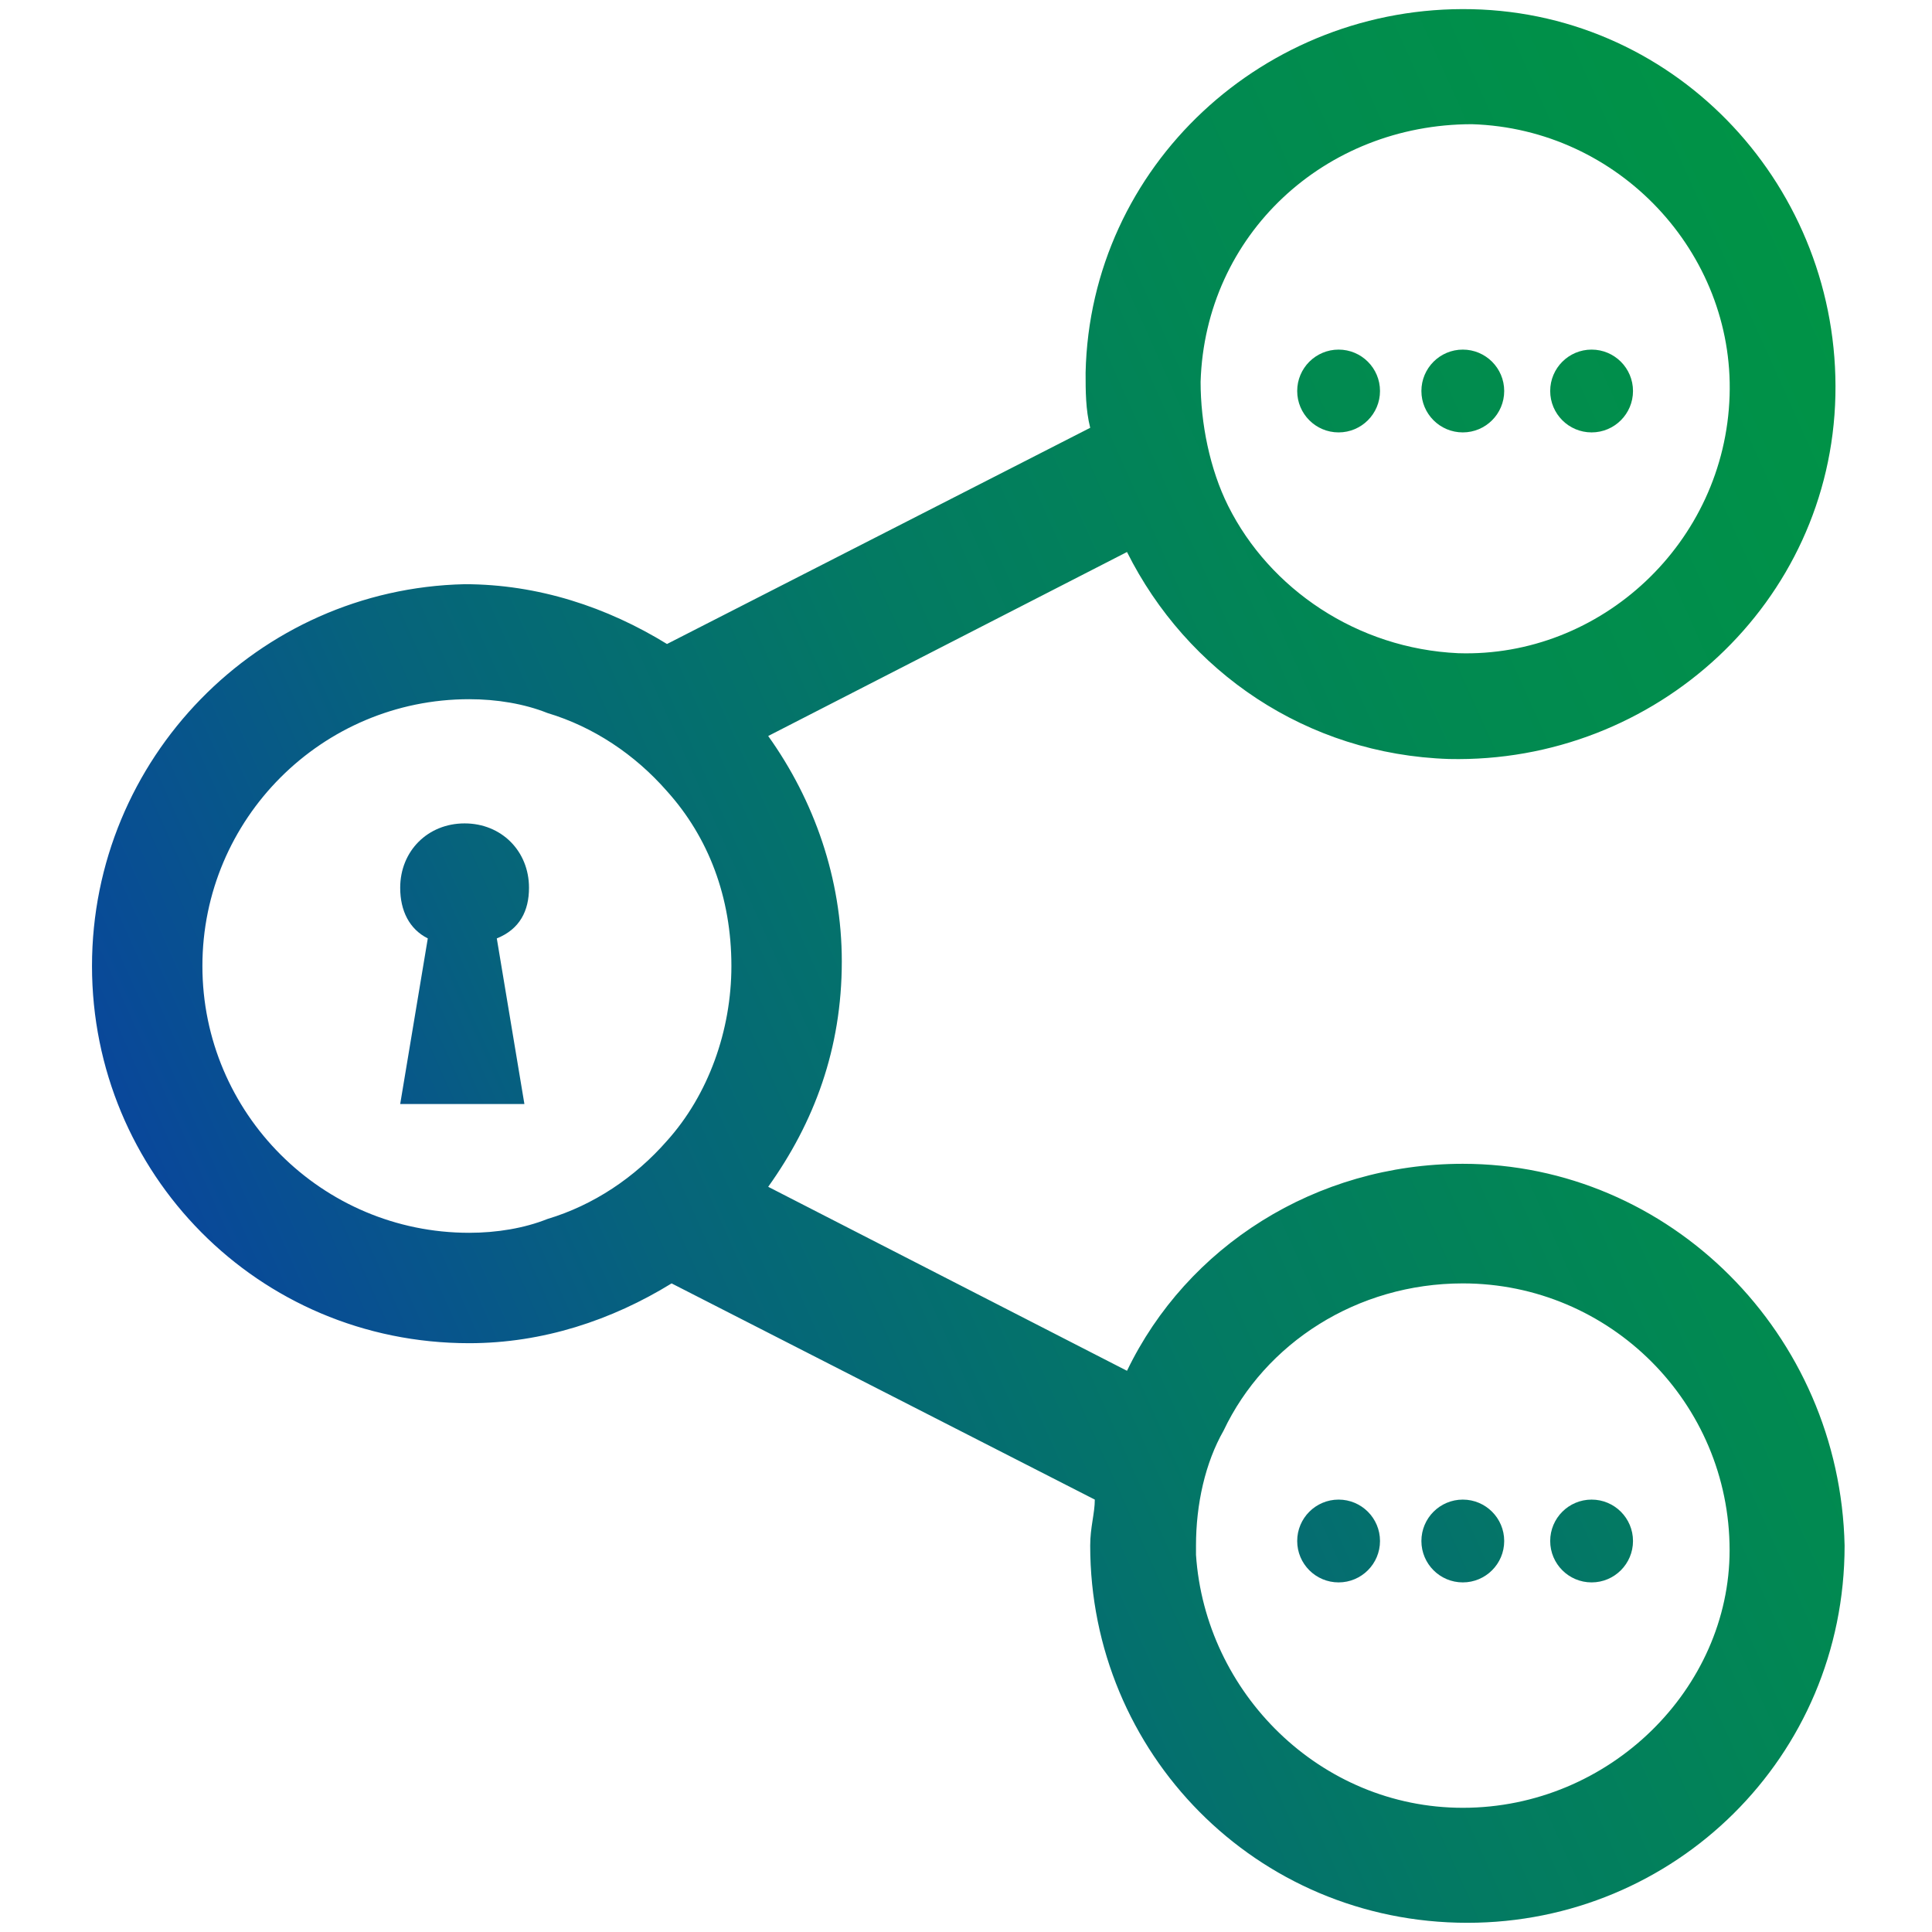
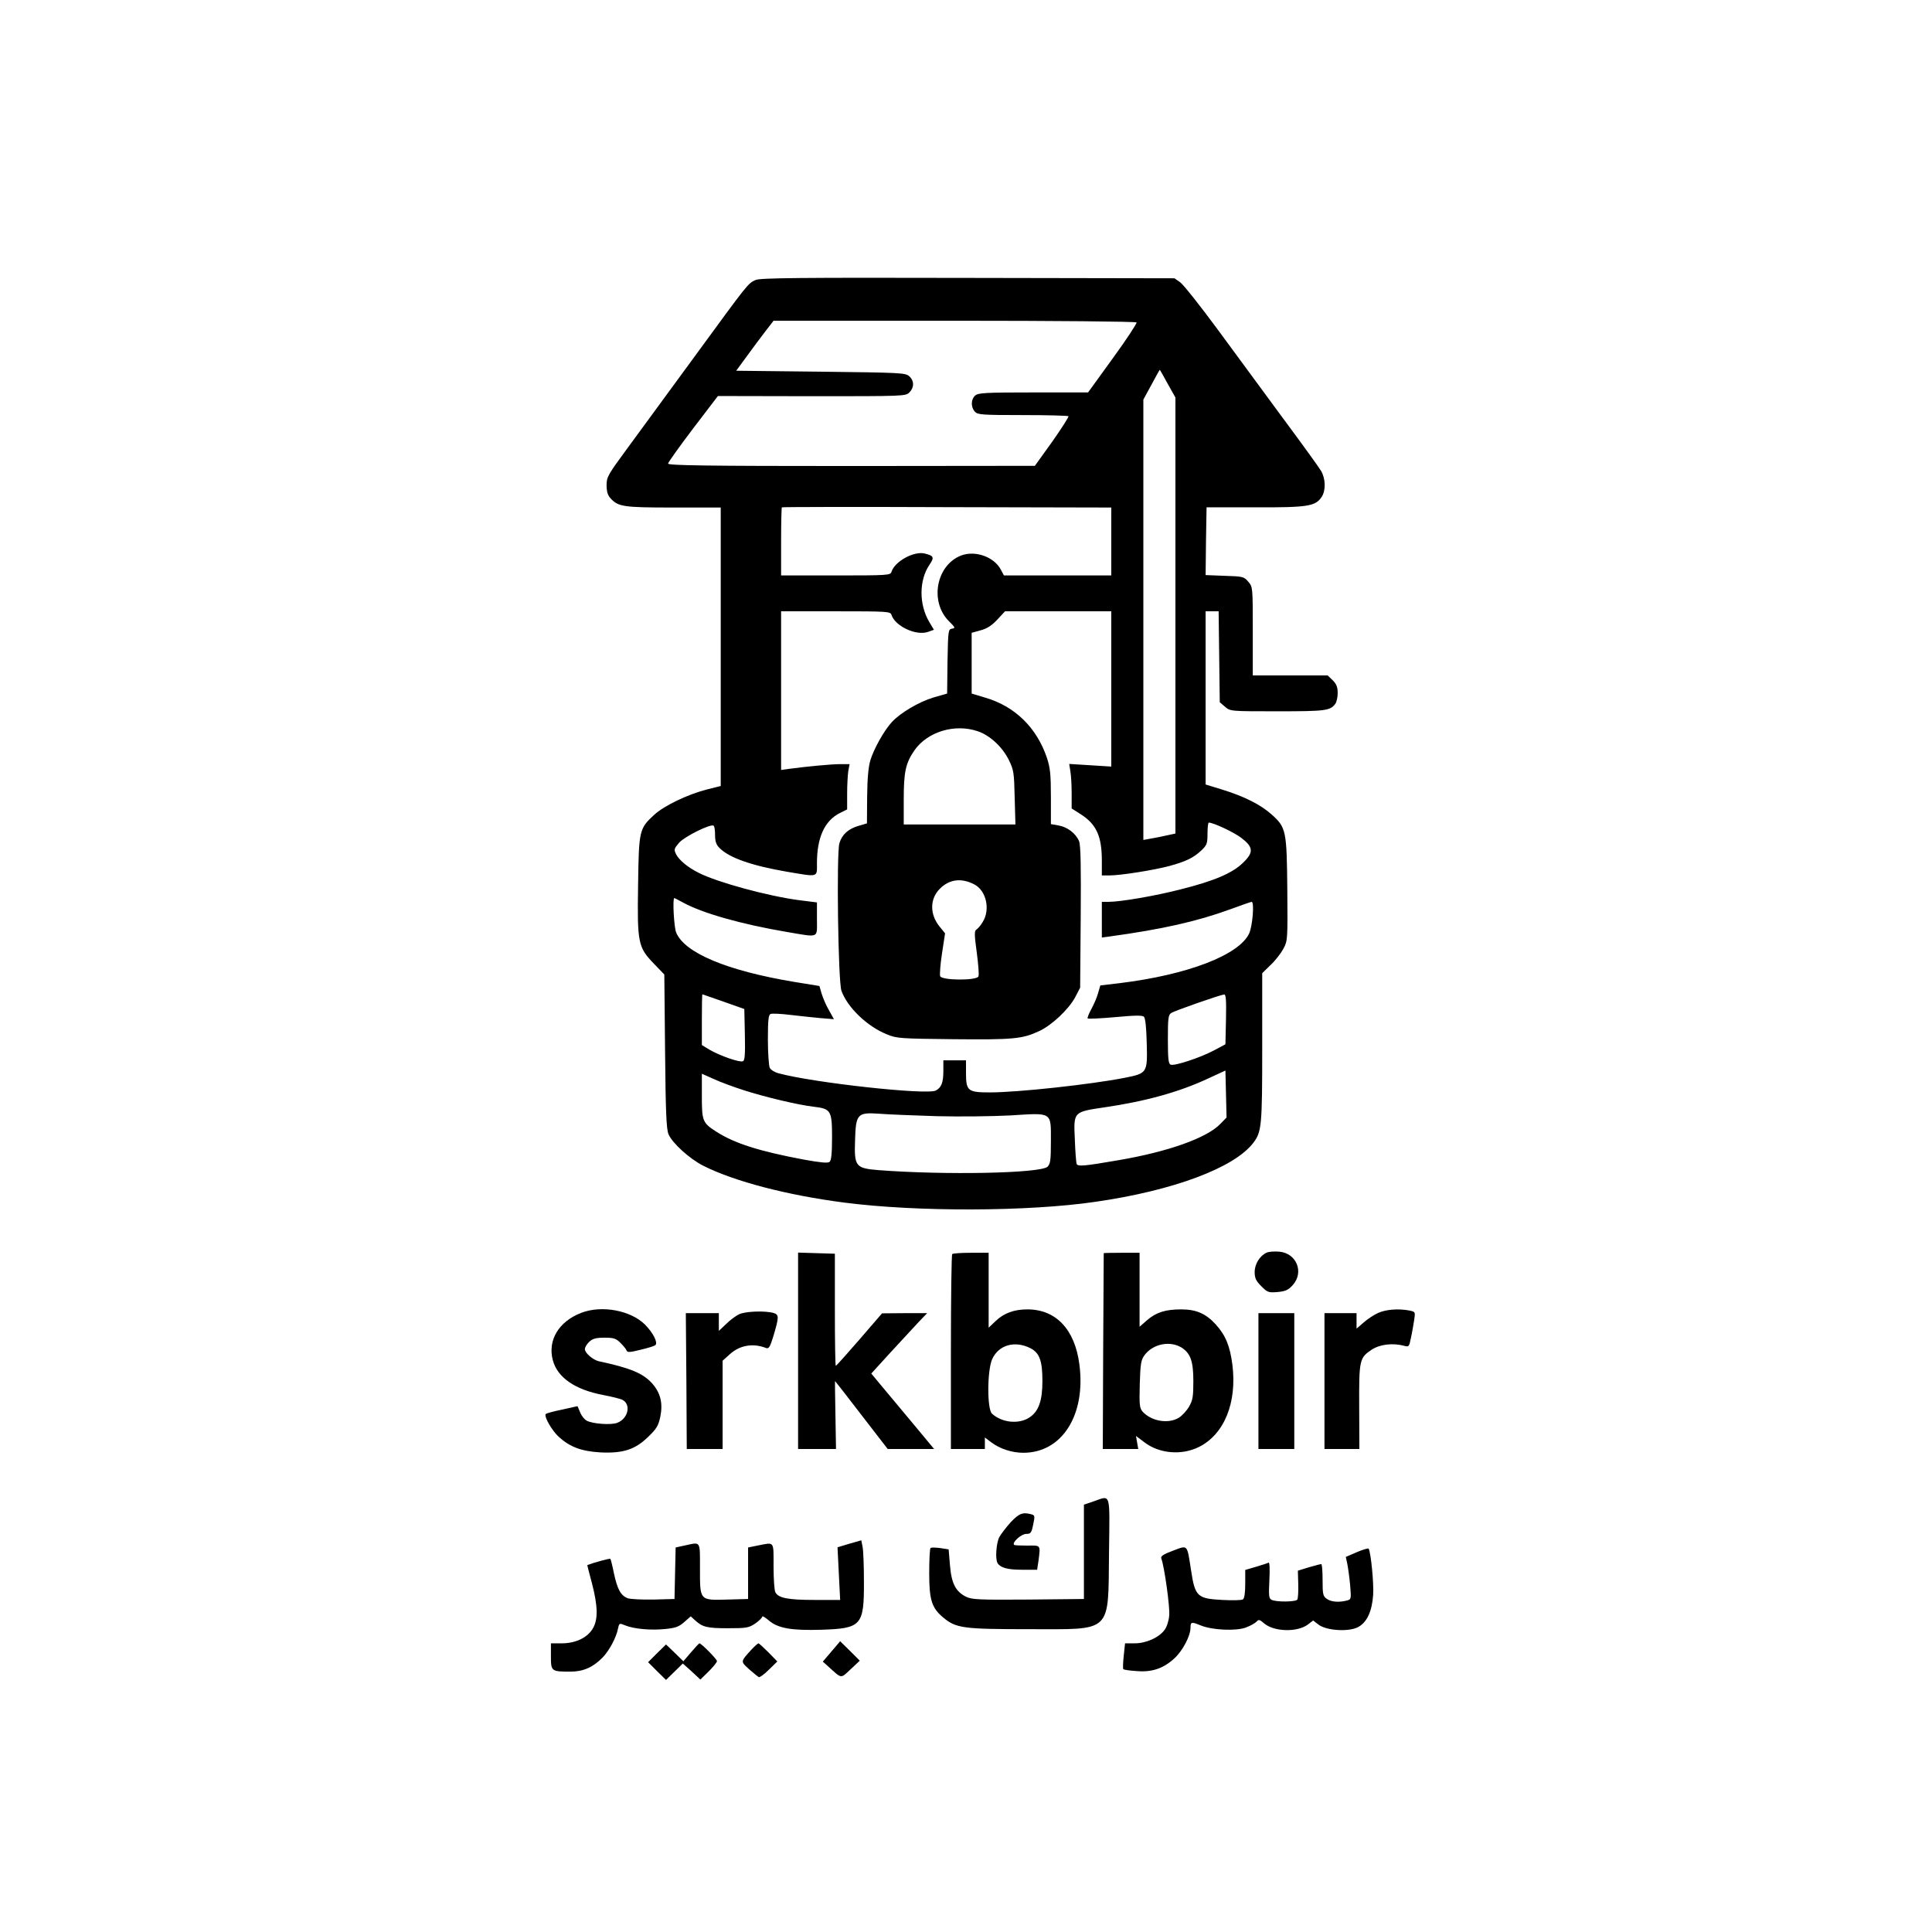
- <svg xmlns="http://www.w3.org/2000/svg" version="1.1" id="Layer_1" x="0px" y="0px" viewBox="0 0 42 42" style="enable-background:new 0 0 42 42;" xml:space="preserve">
-   <style type="text/css">
- 	.st0{fill:url(#SVGID_1_);}
- 	.st1{fill:url(#SVGID_2_);}
- 	.st2{fill:url(#SVGID_3_);}
- 	.st3{fill:url(#SVGID_4_);}
- 	.st4{fill:url(#SVGID_5_);}
- 	.st5{fill:url(#SVGID_6_);}
- 	.st6{fill:url(#SVGID_7_);}
- 	.st7{fill:url(#SVGID_8_);}
- </style>
-   <g>
-     <g>
-       <linearGradient id="SVGID_1_" gradientUnits="userSpaceOnUse" x1="55.786" y1="10.234" x2="-9.922" y2="39.764">
-         <stop offset="0" style="stop-color:#009643" />
-         <stop offset="0.182" style="stop-color:#009346" />
-         <stop offset="0.337" style="stop-color:#018951" />
-         <stop offset="0.483" style="stop-color:#037963" />
-         <stop offset="0.623" style="stop-color:#06637C" />
-         <stop offset="0.759" style="stop-color:#09469C" />
-         <stop offset="0.89" style="stop-color:#0D23C2" />
-         <stop offset="1" style="stop-color:#1100E9" />
-       </linearGradient>
-       <path class="st0" d="M31.8,25.3c-3.2,0-6,1.8-7.3,4.5l-7.8-4c1-1.4,1.6-3,1.6-4.9c0-1.8-0.6-3.5-1.6-4.9l7.8-4    c1.3,2.6,3.9,4.4,7,4.5c4.5,0.1,8.3-3.4,8.4-7.9c0.1-4.5-3.4-8.3-7.9-8.4s-8.3,3.4-8.4,7.9c0,0.4,0,0.8,0.1,1.2l-9.2,4.7    c-1.3-0.8-2.8-1.3-4.4-1.3C5.6,12.8,2,16.5,2,21s3.6,8.2,8.2,8.2c1.6,0,3.1-0.5,4.4-1.3l9.2,4.7c0,0.3-0.1,0.6-0.1,1    c0,4.5,3.6,8.2,8.2,8.2c4.5,0,8.2-3.6,8.2-8.2C40,29,36.3,25.3,31.8,25.3z M32,2.7c3.2,0.1,5.7,2.8,5.6,5.9    c-0.1,3.2-2.8,5.7-5.9,5.6c-2.2-0.1-4.1-1.4-5-3.2c-0.4-0.8-0.6-1.8-0.6-2.7v0C26.2,5.1,28.8,2.7,32,2.7z M11.9,26.5    c-0.5,0.2-1.1,0.3-1.7,0.3c-3.2,0-5.8-2.6-5.8-5.8c0-3.2,2.6-5.8,5.8-5.8c0.6,0,1.2,0.1,1.7,0.3h0c1,0.3,1.9,0.9,2.6,1.7    c0.9,1,1.4,2.3,1.4,3.8c0,1.4-0.5,2.8-1.4,3.8C13.8,25.6,12.9,26.2,11.9,26.5L11.9,26.5z M31.8,39.3c-3.1,0-5.6-2.5-5.8-5.5    c0-0.1,0-0.2,0-0.2c0-0.9,0.2-1.8,0.6-2.5c0.9-1.9,2.9-3.2,5.2-3.2c3.2,0,5.8,2.6,5.8,5.8C37.6,36.7,35,39.3,31.8,39.3z" />
-     </g>
-     <g>
-       <linearGradient id="SVGID_2_" gradientUnits="userSpaceOnUse" x1="51.03" y1="-0.126" x2="-14.215" y2="29.196">
-         <stop offset="0" style="stop-color:#009643" />
-         <stop offset="0.182" style="stop-color:#009346" />
-         <stop offset="0.337" style="stop-color:#018951" />
-         <stop offset="0.483" style="stop-color:#037963" />
-         <stop offset="0.623" style="stop-color:#06637C" />
-         <stop offset="0.759" style="stop-color:#09469C" />
-         <stop offset="0.89" style="stop-color:#0D23C2" />
-         <stop offset="1" style="stop-color:#1100E9" />
-       </linearGradient>
-       <circle class="st1" cx="31.8" cy="8.5" r="0.9" />
-       <linearGradient id="SVGID_3_" gradientUnits="userSpaceOnUse" x1="51.874" y1="0.73" x2="-13.371" y2="30.052">
-         <stop offset="0" style="stop-color:#009643" />
-         <stop offset="0.182" style="stop-color:#009346" />
-         <stop offset="0.337" style="stop-color:#018951" />
-         <stop offset="0.483" style="stop-color:#037963" />
-         <stop offset="0.623" style="stop-color:#06637C" />
-         <stop offset="0.759" style="stop-color:#09469C" />
-         <stop offset="0.89" style="stop-color:#0D23C2" />
-         <stop offset="1" style="stop-color:#1100E9" />
-       </linearGradient>
-       <circle class="st2" cx="34.6" cy="8.5" r="0.9" />
-       <linearGradient id="SVGID_4_" gradientUnits="userSpaceOnUse" x1="50.187" y1="-0.982" x2="-15.058" y2="28.34">
-         <stop offset="0" style="stop-color:#009643" />
-         <stop offset="0.182" style="stop-color:#009346" />
-         <stop offset="0.337" style="stop-color:#018951" />
-         <stop offset="0.483" style="stop-color:#037963" />
-         <stop offset="0.623" style="stop-color:#06637C" />
-         <stop offset="0.759" style="stop-color:#09469C" />
-         <stop offset="0.89" style="stop-color:#0D23C2" />
-         <stop offset="1" style="stop-color:#1100E9" />
-       </linearGradient>
-       <circle class="st3" cx="29.1" cy="8.5" r="0.9" />
-     </g>
-     <g>
-       <linearGradient id="SVGID_5_" gradientUnits="userSpaceOnUse" x1="65.858" y1="18.205" x2="0.613" y2="47.528">
-         <stop offset="0" style="stop-color:#009643" />
-         <stop offset="0.182" style="stop-color:#009346" />
-         <stop offset="0.337" style="stop-color:#018951" />
-         <stop offset="0.483" style="stop-color:#037963" />
-         <stop offset="0.623" style="stop-color:#06637C" />
-         <stop offset="0.759" style="stop-color:#09469C" />
-         <stop offset="0.89" style="stop-color:#0D23C2" />
-         <stop offset="1" style="stop-color:#1100E9" />
-       </linearGradient>
-       <circle class="st4" cx="31.8" cy="33.5" r="0.9" />
-       <linearGradient id="SVGID_6_" gradientUnits="userSpaceOnUse" x1="66.701" y1="19.062" x2="1.456" y2="48.384">
-         <stop offset="0" style="stop-color:#009643" />
-         <stop offset="0.182" style="stop-color:#009346" />
-         <stop offset="0.337" style="stop-color:#018951" />
-         <stop offset="0.483" style="stop-color:#037963" />
-         <stop offset="0.623" style="stop-color:#06637C" />
-         <stop offset="0.759" style="stop-color:#09469C" />
-         <stop offset="0.89" style="stop-color:#0D23C2" />
-         <stop offset="1" style="stop-color:#1100E9" />
-       </linearGradient>
-       <circle class="st5" cx="34.6" cy="33.5" r="0.9" />
-       <linearGradient id="SVGID_7_" gradientUnits="userSpaceOnUse" x1="65.014" y1="17.349" x2="-0.231" y2="46.672">
-         <stop offset="0" style="stop-color:#009643" />
-         <stop offset="0.182" style="stop-color:#009346" />
-         <stop offset="0.337" style="stop-color:#018951" />
-         <stop offset="0.483" style="stop-color:#037963" />
-         <stop offset="0.623" style="stop-color:#06637C" />
-         <stop offset="0.759" style="stop-color:#09469C" />
-         <stop offset="0.89" style="stop-color:#0D23C2" />
-         <stop offset="1" style="stop-color:#1100E9" />
-       </linearGradient>
-       <circle class="st6" cx="29.1" cy="33.5" r="0.9" />
-     </g>
-     <linearGradient id="SVGID_8_" gradientUnits="userSpaceOnUse" x1="44.788" y1="5.683" x2="-9.314" y2="29.997">
-       <stop offset="0" style="stop-color:#009643" />
-       <stop offset="0.182" style="stop-color:#009346" />
-       <stop offset="0.337" style="stop-color:#018951" />
-       <stop offset="0.483" style="stop-color:#037963" />
-       <stop offset="0.623" style="stop-color:#06637C" />
-       <stop offset="0.759" style="stop-color:#09469C" />
-       <stop offset="0.89" style="stop-color:#0D23C2" />
-       <stop offset="1" style="stop-color:#1100E9" />
-     </linearGradient>
-     <path class="st7" d="M11.5,19.3c0-0.8-0.6-1.4-1.4-1.4c-0.8,0-1.4,0.6-1.4,1.4c0,0.5,0.2,0.9,0.6,1.1l-0.6,3.6h2.7l-0.6-3.6   C11.3,20.2,11.5,19.8,11.5,19.3z" />
+ <svg xmlns="http://www.w3.org/2000/svg" version="1.0" width="1024" height="1024" viewBox="0 0 1024 1024" preserveAspectRatio="xMidYMid meet">
+   <g transform="translate(0,1024) scale(0.1,-0.1)" fill="#000000" stroke="none">
+     <path d="M4005 8756 c-41 -18 -40 -18 -320 -401 -137 -187 -298 -407 -359 -490 -103 -140 -111 -153 -111 -196 0 -33 6 -54 20 -69 41 -46 68 -50 335 -50 l250 0 0 -738 0 -738 -72 -18 c-102 -26 -228 -86 -281 -135 -79 -73 -81 -81 -85 -373 -5 -308 0 -329 85 -417 l54 -56 4 -406 c3 -323 7 -413 18 -440 20 -48 112 -131 185 -168 165 -83 445 -156 747 -195 387 -50 974 -48 1330 4 412 59 737 180 838 313 44 58 47 89 47 505 l0 394 44 43 c25 23 55 62 68 86 23 43 23 48 21 314 -3 313 -6 329 -83 398 -58 52 -145 96 -262 132 l-88 27 0 459 0 459 34 0 35 0 3 -241 3 -241 28 -24 c28 -24 28 -24 278 -24 254 0 279 3 306 39 7 9 13 35 13 57 0 32 -6 48 -26 68 l-27 26 -198 0 -199 0 0 234 c0 234 0 235 -24 263 -23 27 -29 28 -125 31 l-101 4 2 179 3 180 258 0 c281 -1 319 6 352 55 23 35 21 97 -3 138 -11 19 -103 146 -204 282 -101 137 -258 350 -348 473 -91 123 -178 233 -195 245 l-30 21 -1095 2 c-898 2 -1100 0 -1125 -11z m2019 -225 c3 -4 -53 -90 -126 -190 l-131 -181 -290 0 c-256 0 -293 -2 -309 -17 -22 -20 -23 -61 -1 -85 15 -16 36 -18 253 -18 130 0 239 -3 243 -6 3 -3 -36 -64 -86 -135 l-92 -128 -972 -1 c-772 0 -973 3 -972 13 0 6 60 90 132 185 l132 173 497 -1 c486 0 498 0 518 20 26 26 26 62 -1 86 -20 18 -46 19 -469 24 l-448 5 55 75 c30 41 74 101 99 133 l44 57 959 0 c532 0 962 -4 965 -9z m165 -325 l41 -73 0 -1156 0 -1155 -47 -10 c-27 -6 -65 -14 -85 -17 l-38 -7 0 1167 0 1167 43 79 c23 43 43 79 44 79 1 0 20 -33 42 -74z m-299 -836 l0 -180 -285 0 -284 0 -16 30 c-35 68 -135 104 -210 76 -133 -51 -169 -244 -66 -348 34 -34 36 -37 17 -40 -20 -3 -21 -9 -24 -174 l-2 -170 -73 -21 c-76 -23 -173 -80 -219 -129 -42 -45 -97 -144 -115 -204 -11 -38 -16 -99 -17 -195 l-1 -139 -44 -13 c-55 -16 -88 -46 -102 -92 -16 -54 -7 -735 11 -783 32 -88 136 -188 240 -230 52 -22 72 -23 353 -26 317 -3 365 1 455 43 67 31 157 116 191 180 l26 50 3 374 c2 270 0 383 -9 403 -17 41 -62 75 -109 83 l-40 7 0 144 c0 120 -4 155 -21 207 -54 160 -169 273 -326 319 l-73 22 0 161 0 161 47 13 c34 9 59 25 89 57 l41 44 282 0 281 0 0 -411 0 -412 -111 7 -112 7 6 -38 c4 -21 7 -74 7 -118 l0 -80 47 -30 c84 -53 113 -117 113 -247 l0 -78 40 0 c60 0 235 28 318 50 90 25 127 43 170 83 29 28 32 36 32 89 0 32 3 58 7 58 24 0 131 -50 171 -80 66 -50 68 -78 9 -134 -55 -54 -154 -96 -330 -140 -132 -34 -317 -66 -382 -66 l-35 0 0 -94 0 -95 38 5 c285 39 468 81 641 144 60 22 111 40 115 40 15 0 5 -127 -13 -167 -53 -115 -327 -220 -687 -264 l-102 -12 -12 -41 c-6 -23 -23 -61 -36 -85 -13 -24 -22 -46 -19 -49 3 -3 68 0 146 7 107 10 144 10 152 2 8 -8 13 -61 15 -141 4 -157 3 -159 -119 -183 -179 -35 -564 -77 -713 -77 -116 0 -126 8 -126 102 l0 68 -60 0 -60 0 0 -56 c0 -61 -10 -88 -40 -104 -46 -25 -648 41 -832 91 -21 5 -42 18 -48 29 -5 10 -10 78 -10 150 0 105 3 132 15 136 8 3 54 1 102 -5 48 -6 121 -13 160 -17 l73 -6 -26 47 c-15 25 -32 65 -39 88 l-12 41 -135 22 c-354 59 -579 153 -624 261 -12 28 -20 183 -10 183 2 0 23 -11 47 -24 102 -56 309 -115 552 -156 172 -29 157 -35 157 68 l0 89 -96 12 c-165 22 -430 94 -529 144 -59 29 -104 67 -121 98 -13 27 -12 30 16 63 30 33 165 100 182 90 5 -3 8 -25 8 -50 0 -34 6 -51 24 -69 52 -52 170 -93 355 -125 172 -29 161 -32 161 45 0 135 40 224 120 265 l40 20 0 83 c0 45 3 99 6 120 l7 37 -49 0 c-46 0 -174 -12 -271 -25 l-43 -6 0 420 0 421 289 0 c278 0 290 -1 296 -19 19 -59 128 -111 191 -91 l34 12 -25 42 c-55 93 -54 221 1 302 27 40 24 48 -24 60 -56 15 -160 -41 -177 -97 -6 -18 -19 -19 -296 -19 l-289 0 0 178 c0 98 2 181 4 183 2 2 396 3 875 1 l871 -2 0 -180z m-707 -1006 c63 -21 130 -83 164 -152 26 -53 28 -67 31 -199 l4 -143 -296 0 -296 0 0 134 c0 144 10 191 56 258 69 100 215 144 337 102z m-20 -811 c64 -32 87 -133 46 -199 -11 -19 -27 -37 -34 -41 -11 -7 -11 -27 2 -121 8 -61 13 -119 9 -127 -8 -23 -194 -22 -203 1 -3 9 1 64 10 122 l16 105 -29 36 c-53 65 -52 147 1 200 50 51 114 59 182 24z m-1328 -622 l110 -39 3 -136 c2 -105 0 -138 -11 -141 -17 -7 -120 29 -174 60 l-43 26 0 134 c0 74 1 135 3 135 1 0 52 -18 112 -39z m2663 -93 l-3 -133 -60 -32 c-73 -39 -210 -84 -230 -76 -12 4 -15 30 -15 134 0 112 2 130 18 140 18 12 259 96 280 98 10 1 12 -29 10 -131z m-30 -555 c-71 -74 -275 -147 -538 -192 -185 -32 -219 -35 -224 -19 -2 7 -7 64 -9 125 -7 152 -10 149 158 174 218 32 395 81 549 153 l91 42 3 -125 3 -124 -33 -34z m-2527 179 c115 -37 292 -79 373 -88 90 -11 96 -20 96 -163 0 -84 -4 -122 -13 -129 -9 -8 -48 -4 -137 12 -234 44 -365 85 -462 147 -75 48 -78 57 -78 191 l0 117 63 -28 c34 -16 105 -42 158 -59z m1024 -138 c123 -3 295 -1 390 4 225 14 215 21 215 -137 0 -102 -3 -120 -18 -135 -39 -35 -542 -45 -895 -18 -122 10 -130 19 -125 158 4 140 12 149 128 141 47 -4 184 -9 305 -13z" />
+     <path d="M6714 3601 c-36 -16 -64 -60 -64 -103 0 -32 7 -47 35 -75 33 -33 38 -35 87 -31 42 4 57 11 80 37 61 68 20 169 -72 177 -25 2 -55 0 -66 -5z" />
+     <path d="M4230 3080 l0 -520 101 0 100 0 -3 180 c-2 99 -3 180 -2 180 1 0 64 -81 140 -180 l139 -180 123 0 123 0 -123 148 c-68 81 -143 171 -167 200 l-43 52 103 113 c56 61 123 133 148 160 l45 47 -119 0 -120 -1 -120 -139 c-66 -76 -122 -139 -125 -139 -3 -1 -5 133 -5 296 l0 298 -97 3 -98 3 0 -521z" />
+     <path d="M5047 3593 c-4 -3 -7 -237 -7 -520 l0 -513 90 0 90 0 0 31 0 30 33 -25 c46 -35 110 -56 171 -56 205 0 332 200 297 468 -24 186 -124 292 -276 292 -70 0 -124 -20 -167 -61 l-38 -36 0 199 0 198 -93 0 c-52 0 -97 -3 -100 -7z m415 -499 c48 -25 63 -67 63 -174 0 -105 -20 -161 -69 -193 -56 -37 -145 -28 -198 20 -27 24 -26 230 1 290 35 75 120 99 203 57z" />
+     <path d="M5850 3598 c0 -2 -1 -236 -3 -521 l-2 -517 94 0 94 0 -6 34 -6 35 44 -33 c79 -61 198 -71 290 -25 134 67 202 235 177 435 -13 101 -36 156 -88 214 -52 57 -103 80 -183 80 -83 0 -132 -15 -181 -57 l-40 -35 0 196 0 196 -95 0 c-52 0 -95 -1 -95 -2z m415 -502 c45 -30 60 -72 60 -176 0 -82 -3 -101 -23 -136 -13 -22 -38 -49 -55 -59 -56 -33 -144 -18 -191 33 -16 19 -18 35 -15 146 3 107 7 129 25 153 45 61 137 79 199 39z" />
+     <path d="M3079 3281 c-118 -46 -177 -145 -149 -250 24 -92 118 -157 268 -185 46 -9 92 -20 102 -26 46 -25 29 -99 -28 -121 -32 -13 -130 -6 -162 11 -12 6 -28 26 -35 44 l-14 33 -81 -18 c-45 -9 -84 -20 -87 -23 -12 -12 32 -88 69 -122 60 -54 120 -76 220 -82 120 -6 185 15 254 83 44 42 54 59 64 107 14 71 1 124 -42 174 -49 55 -115 83 -284 119 -31 7 -74 44 -74 64 0 10 10 27 23 39 18 17 36 22 81 22 49 0 61 -4 85 -28 15 -15 30 -33 32 -40 4 -11 18 -10 74 4 39 9 74 20 79 25 14 13 -13 66 -56 109 -76 75 -230 104 -339 61z" />
+     <path d="M7304 3281 c-22 -10 -57 -33 -77 -51 l-37 -32 0 41 0 41 -85 0 -85 0 0 -360 0 -360 93 0 92 0 -1 223 c-1 250 1 260 67 304 43 28 112 36 171 20 25 -7 27 -5 36 41 6 26 13 68 17 93 7 46 7 46 -25 53 -58 11 -124 6 -166 -13z" />
+     <path d="M3915 3273 c-16 -8 -47 -31 -67 -51 l-38 -36 0 47 0 47 -87 0 -88 0 3 -360 2 -360 95 0 95 0 0 234 0 234 39 35 c53 48 124 59 192 32 14 -5 21 7 38 63 30 101 31 114 1 123 -46 13 -154 9 -185 -8z" />
+     <path d="M6670 2920 l0 -360 95 0 95 0 0 360 0 360 -95 0 -95 0 0 -360z" />
+     <path d="M5795 2282 l-50 -17 0 -250 0 -250 -295 -3 c-265 -2 -299 0 -330 15 -55 28 -77 70 -85 167 l-7 84 -45 7 c-25 3 -48 4 -51 0 -4 -4 -7 -64 -7 -133 0 -141 13 -184 74 -235 68 -57 106 -62 456 -62 445 0 418 -26 423 408 4 326 11 301 -83 269z" />
+     <path d="M5357 2172 c-24 -27 -52 -63 -61 -80 -16 -32 -22 -118 -8 -138 16 -24 54 -34 130 -34 l79 0 7 46 c11 87 14 83 -59 82 -36 0 -68 1 -70 4 -13 12 38 58 64 58 24 0 28 5 37 49 10 46 9 50 -10 55 -46 12 -64 5 -109 -42z" />
+     <path d="M4502 2058 l-63 -19 7 -140 7 -139 -135 0 c-141 0 -192 10 -208 40 -6 10 -10 73 -10 139 0 135 6 127 -81 110 l-54 -11 0 -136 0 -137 -109 -3 c-149 -4 -146 -7 -146 165 0 149 5 140 -79 122 l-50 -11 -3 -136 -3 -137 -111 -3 c-61 -1 -123 2 -137 7 -37 14 -55 48 -73 132 -8 40 -17 75 -19 77 -2 3 -85 -19 -122 -33 -1 0 10 -43 24 -95 32 -122 34 -195 4 -243 -29 -48 -91 -77 -164 -77 l-57 0 0 -69 c0 -79 2 -81 103 -81 67 0 119 22 170 74 35 35 74 107 83 156 6 27 7 28 38 15 46 -19 138 -27 212 -19 54 5 73 12 101 37 l34 30 22 -20 c40 -37 64 -43 174 -43 100 0 111 2 146 25 20 14 37 31 37 36 0 6 15 -3 34 -19 48 -42 120 -55 280 -50 212 7 226 22 225 255 0 81 -3 164 -7 184 l-7 35 -63 -18z" />
+     <path d="M6217 2021 c-51 -19 -66 -29 -62 -41 16 -40 47 -261 42 -303 -2 -27 -13 -61 -24 -75 -29 -41 -98 -72 -159 -72 l-51 0 -7 -66 c-4 -37 -5 -69 -2 -71 3 -3 34 -8 70 -10 80 -7 141 13 199 66 44 39 87 120 87 164 0 31 5 32 54 12 60 -25 187 -31 240 -11 24 9 50 24 56 31 11 13 17 11 41 -10 53 -44 174 -47 230 -6 l29 22 30 -23 c43 -31 159 -38 208 -12 47 25 74 83 80 171 4 62 -12 225 -24 245 -2 3 -31 -5 -63 -19 l-58 -25 8 -37 c4 -20 11 -70 15 -112 6 -74 6 -76 -17 -82 -41 -11 -84 -8 -107 9 -20 14 -22 24 -22 100 0 46 -3 84 -7 84 -5 0 -34 -8 -66 -17 l-58 -18 2 -71 c1 -39 -1 -76 -5 -82 -8 -13 -114 -14 -137 -1 -14 7 -15 23 -11 105 3 56 1 95 -4 92 -5 -3 -35 -13 -66 -22 l-58 -17 0 -73 c0 -47 -4 -77 -12 -83 -7 -5 -57 -6 -110 -3 -132 7 -144 18 -165 156 -22 142 -16 135 -96 105z" />
+     <path d="M4407 1487 l-46 -54 27 -24 c76 -69 66 -67 121 -16 l48 45 -52 52 -52 51 -46 -54z" />
+     <path d="M3663 1483 l-41 -48 -46 45 -46 44 -48 -47 -47 -47 47 -47 48 -47 44 43 45 44 47 -42 46 -43 44 43 c24 24 44 48 44 55 0 10 -83 94 -93 94 -2 0 -22 -21 -44 -47z" />
+     <path d="M3984 1498 c-60 -66 -60 -63 -14 -105 24 -21 47 -40 52 -42 6 -2 30 16 54 40 l44 43 -47 48 c-26 26 -50 48 -53 48 -3 0 -20 -15 -36 -32z" />
  </g>
</svg>
